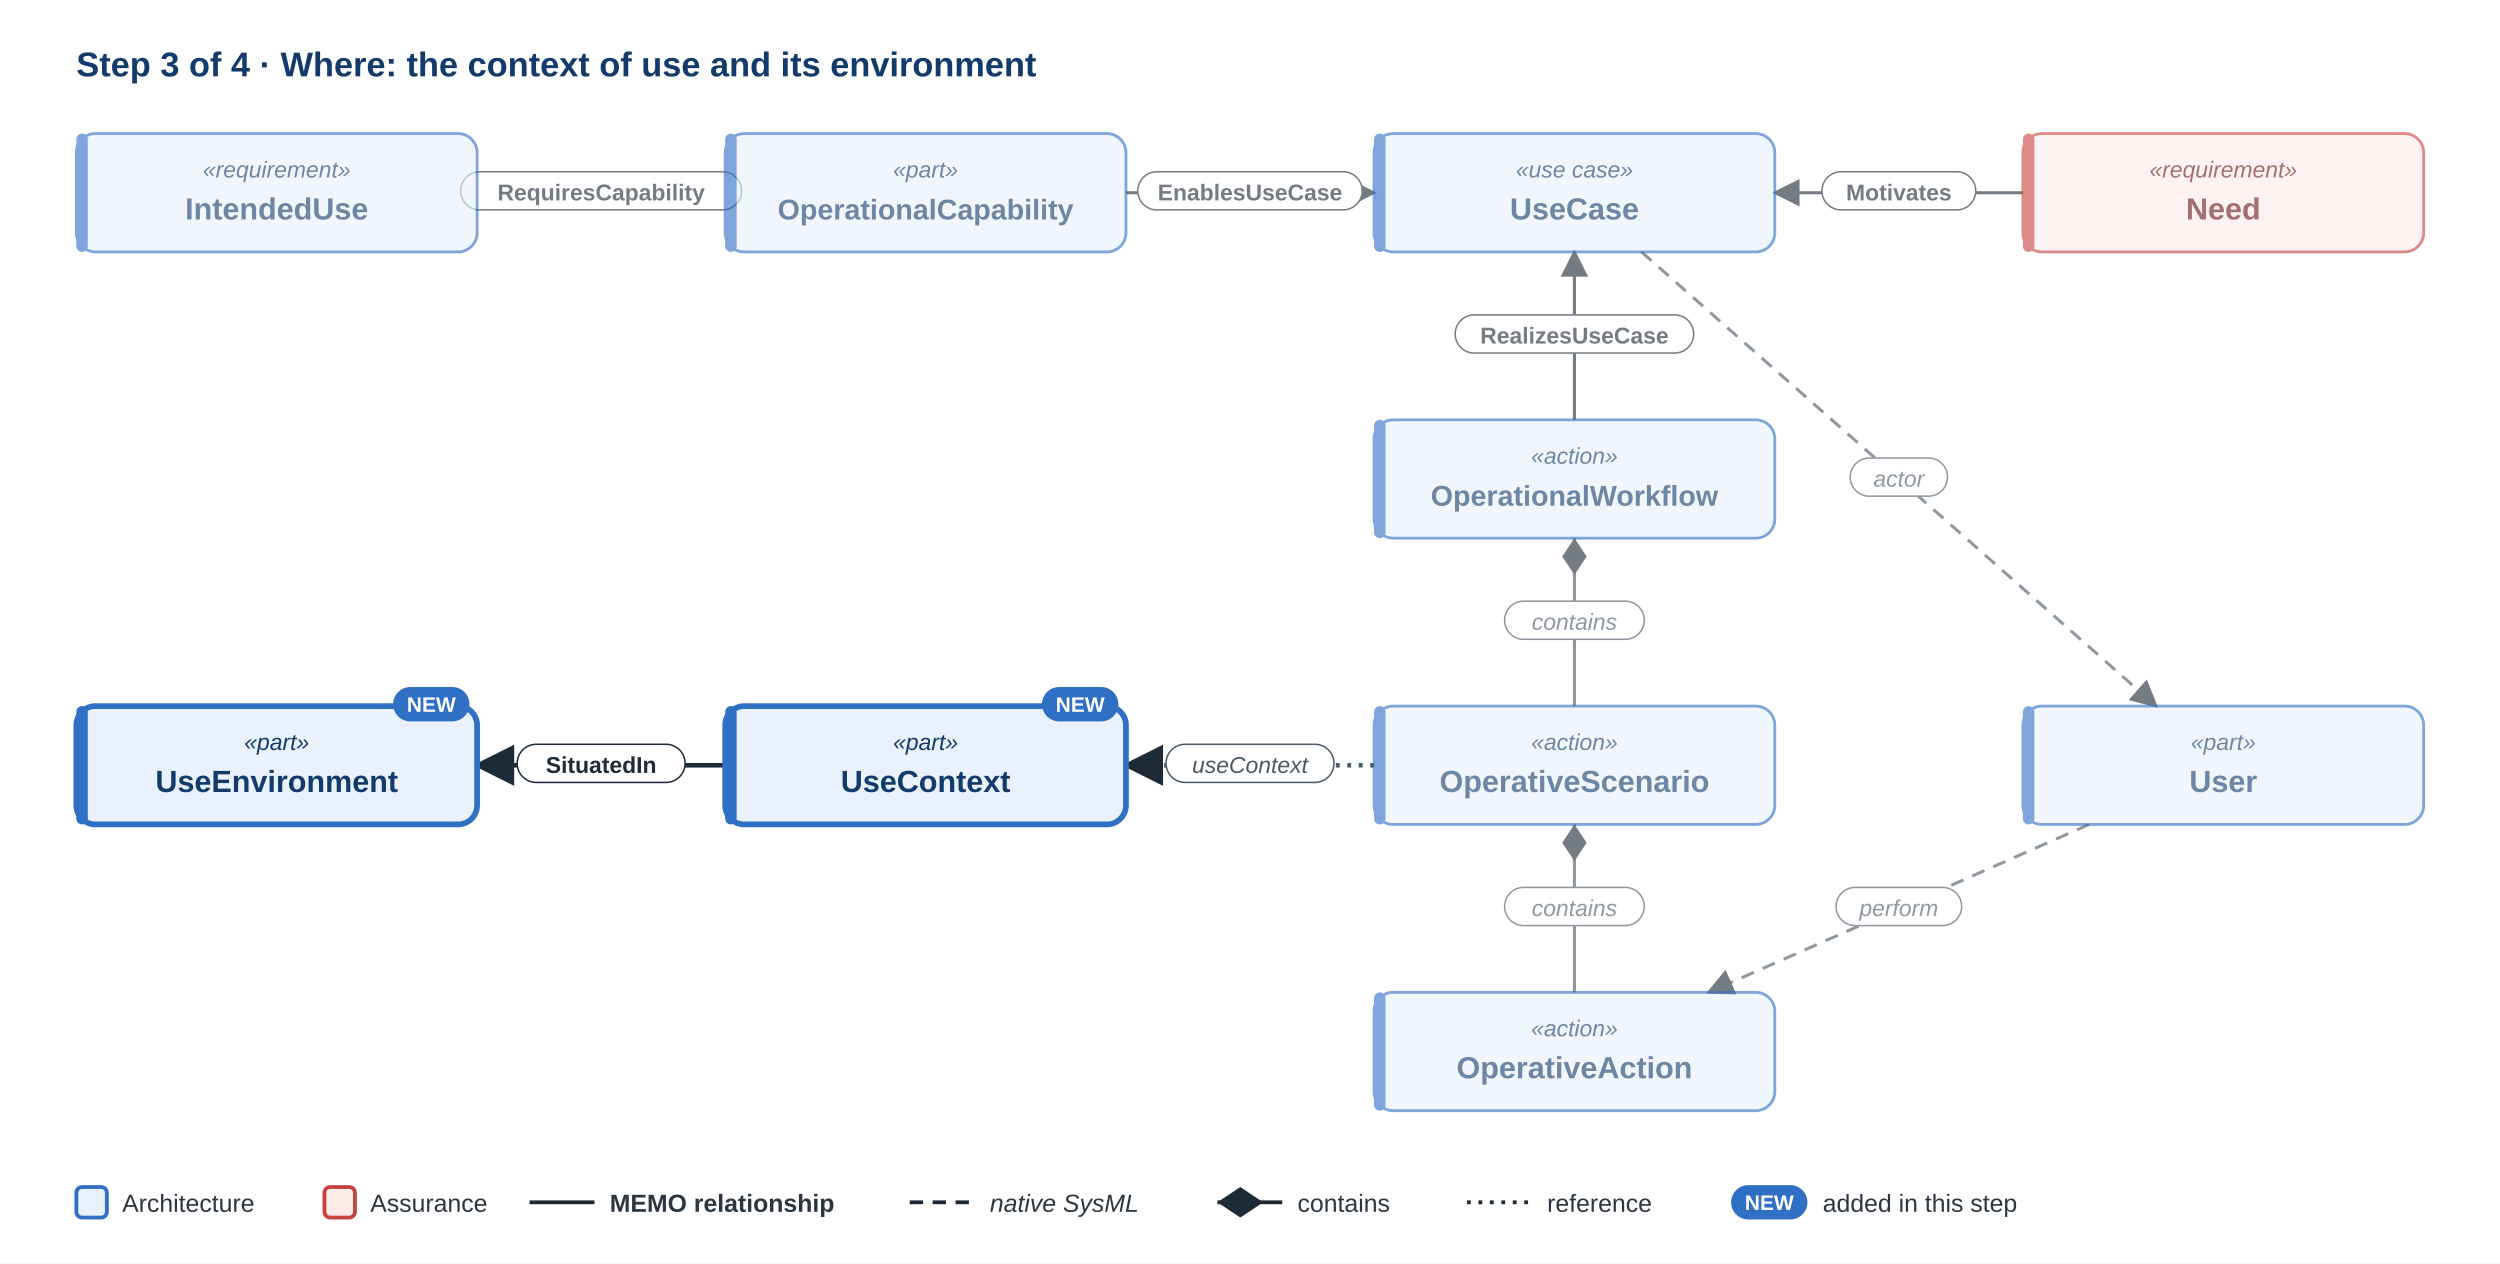
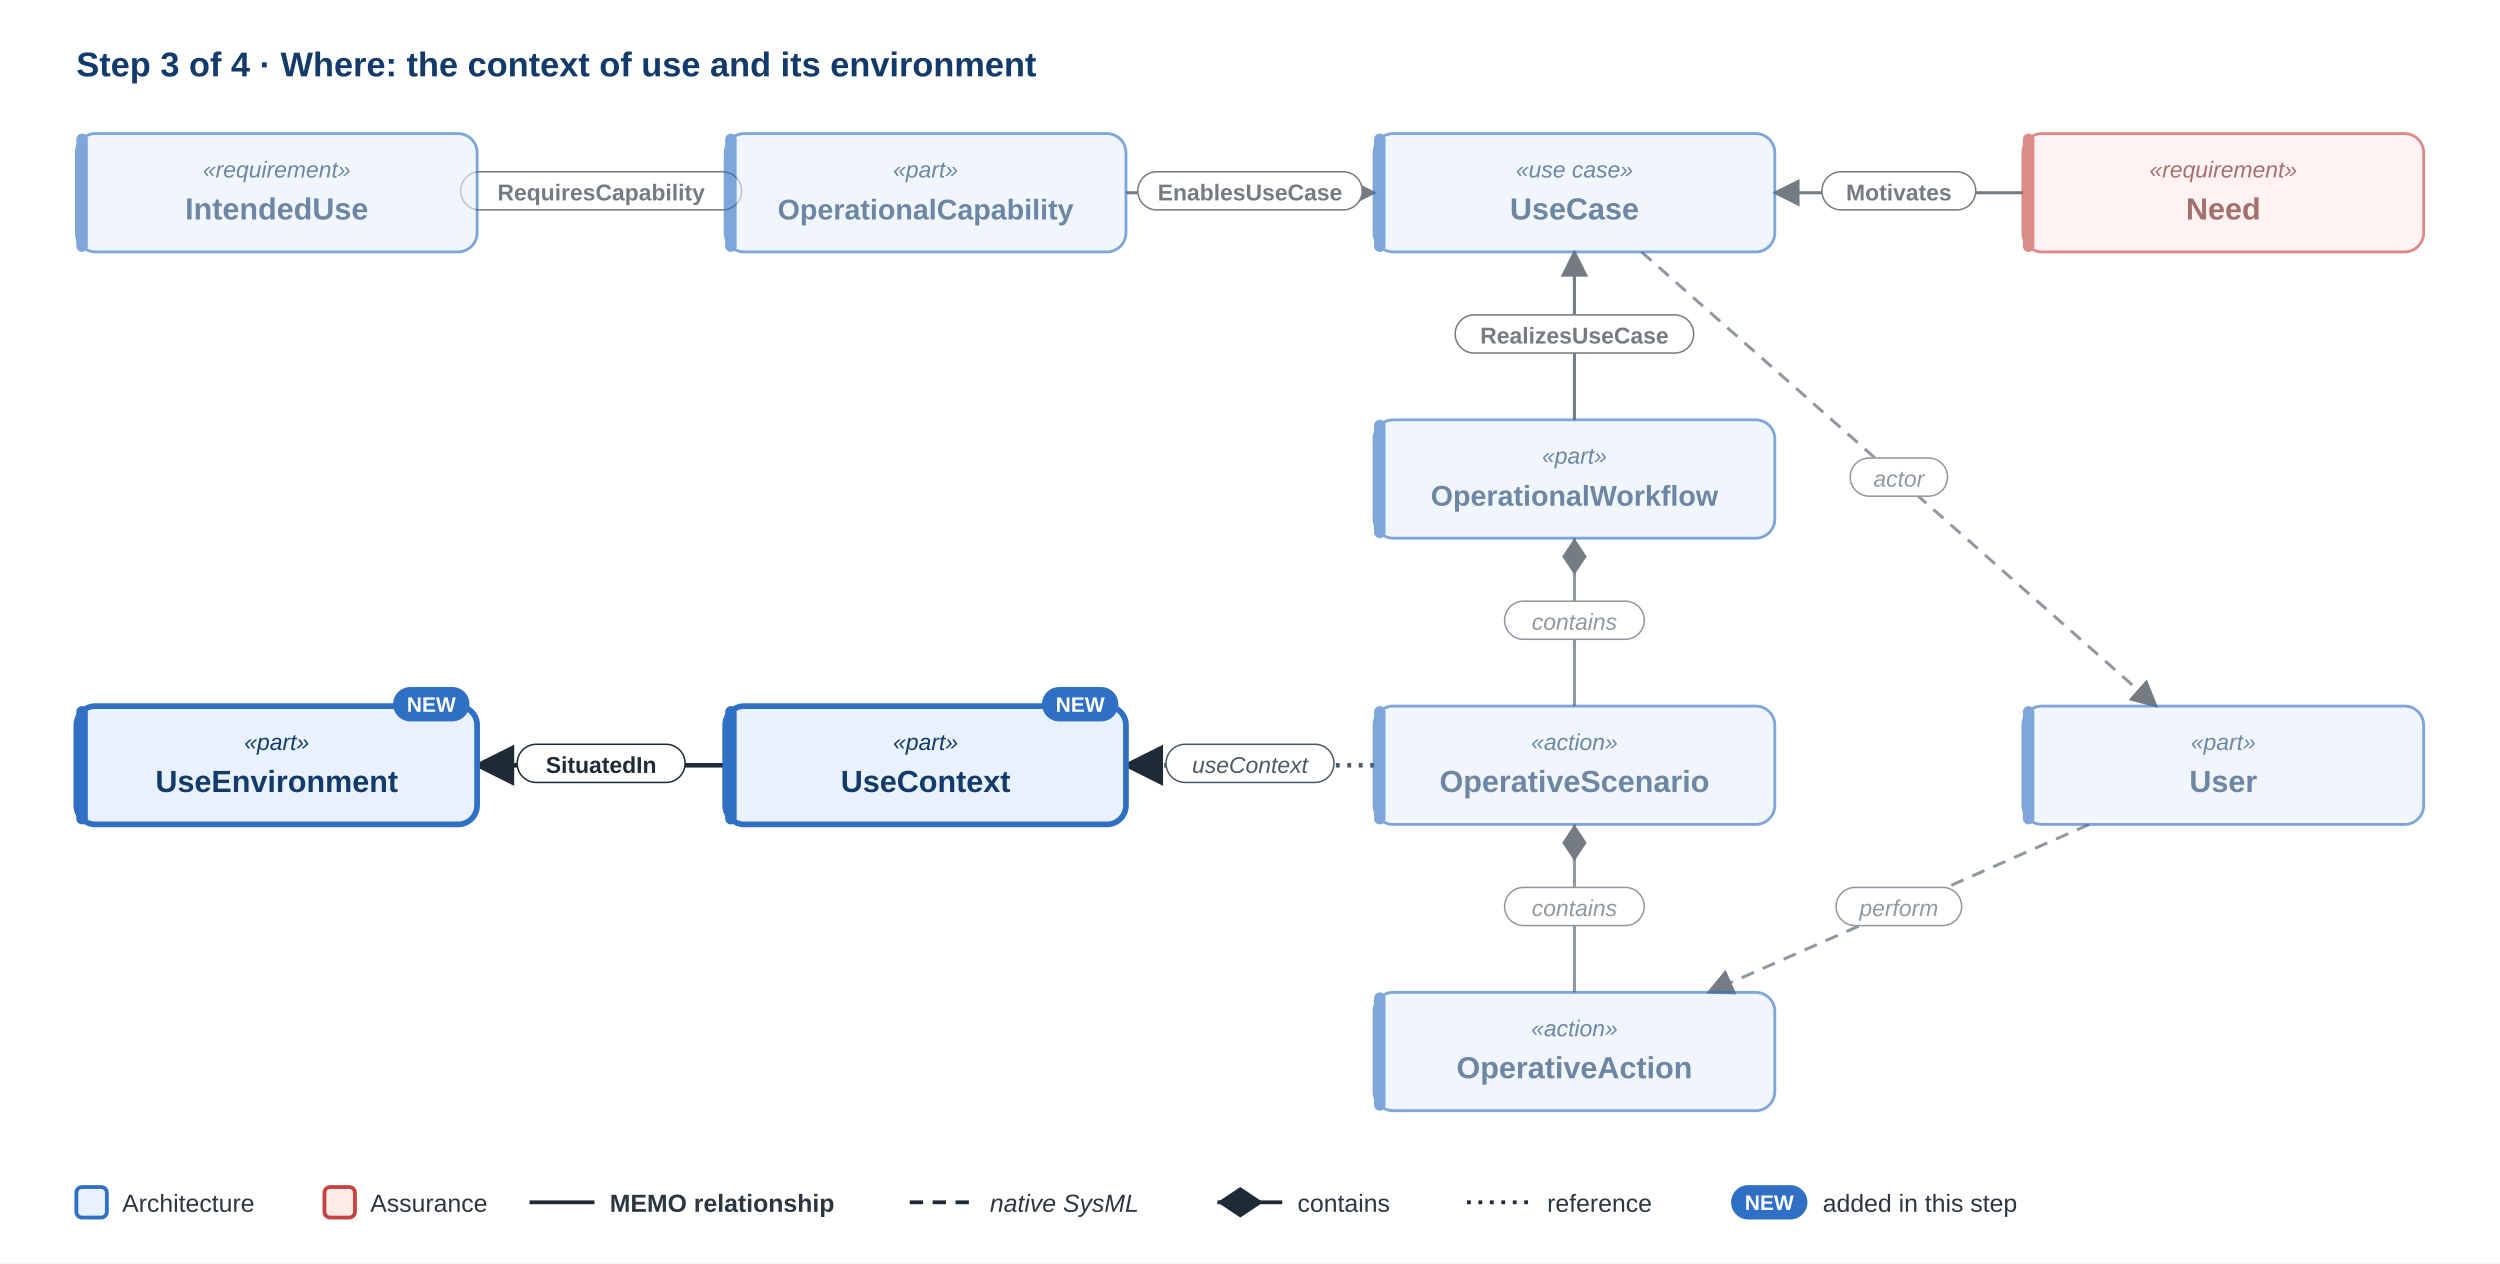
<svg xmlns="http://www.w3.org/2000/svg" viewBox="0 0 1310 662" width="1310" height="662" font-family="Nunito, 'Segoe UI', Arial, sans-serif" role="img" aria-label="Operational layer, step 3: Where: the context of use and its environment">
  <defs>
    <marker id="arrow" viewBox="0 0 10 10" refX="9" refY="5" markerWidth="9" markerHeight="9" orient="auto-start-reverse">
      <path d="M0,0 L10,5 L0,10 z" fill="#1f2a37" />
    </marker>
    <marker id="diamond" viewBox="0 0 14 10" refX="13" refY="5" markerWidth="14" markerHeight="10" orient="auto-start-reverse">
      <path d="M1,5 L7,1 L13,5 L7,9 z" fill="#1f2a37" />
    </marker>
  </defs>
  <rect width="100%" height="100%" fill="#ffffff" />
  <text x="40" y="40" font-size="18" font-weight="800" fill="#123b6b">Step 3 of 4 · Where: the context of use and its environment</text>
  <g opacity="0.62">
    <line x1="825" y1="220" x2="825" y2="132" stroke="#1f2a37" stroke-width="1.6" marker-end="url(#arrow)" />
    <rect x="762.5" y="165" width="125" height="20" rx="10" fill="#ffffff" stroke="#1f2a37" stroke-width="0.8" />
    <text x="825" y="180" text-anchor="middle" font-size="12" font-weight="700" fill="#1f2a37">RealizesUseCase</text>
  </g>
  <g opacity="0.62">
    <line x1="825" y1="282" x2="825" y2="370" stroke="#4b5866" stroke-width="1.6" marker-start="url(#diamond)" />
    <rect x="788.4" y="315" width="73.2" height="20" rx="10" fill="#ffffff" stroke="#4b5866" stroke-width="0.8" />
    <text x="825" y="330" text-anchor="middle" font-size="12" font-style="italic" fill="#4b5866">contains</text>
  </g>
  <g opacity="0.62">
    <line x1="825" y1="432" x2="825" y2="520" stroke="#4b5866" stroke-width="1.6" marker-start="url(#diamond)" />
    <rect x="788.4" y="465" width="73.2" height="20" rx="10" fill="#ffffff" stroke="#4b5866" stroke-width="0.8" />
    <text x="825" y="480" text-anchor="middle" font-size="12" font-style="italic" fill="#4b5866">contains</text>
  </g>
  <g opacity="0.62">
    <line x1="860.133" y1="132" x2="1129.867" y2="370" stroke="#4b5866" stroke-width="1.6" stroke-dasharray="7 5" marker-end="url(#arrow)" />
    <rect x="969.5" y="240" width="51" height="20" rx="10" fill="#ffffff" stroke="#4b5866" stroke-width="0.8" />
    <text x="995" y="255" text-anchor="middle" font-size="12" font-style="italic" fill="#4b5866">actor</text>
  </g>
  <g opacity="0.62">
    <line x1="1094.733" y1="432" x2="895.267" y2="520" stroke="#4b5866" stroke-width="1.6" stroke-dasharray="7 5" marker-end="url(#arrow)" />
    <rect x="962.1" y="465" width="65.8" height="20" rx="10" fill="#ffffff" stroke="#4b5866" stroke-width="0.8" />
    <text x="995" y="480" text-anchor="middle" font-size="12" font-style="italic" fill="#4b5866">perform</text>
  </g>
  <g opacity="0.62">
    <line x1="1060" y1="101" x2="930" y2="101" stroke="#1f2a37" stroke-width="1.6" marker-end="url(#arrow)" />
    <rect x="954.7" y="90" width="80.6" height="20" rx="10" fill="#ffffff" stroke="#1f2a37" stroke-width="0.8" />
    <text x="995" y="105" text-anchor="middle" font-size="12" font-weight="700" fill="#1f2a37">Motivates</text>
  </g>
  <g opacity="0.62">
    <line x1="250" y1="101" x2="380" y2="101" stroke="#1f2a37" stroke-width="1.6" marker-end="url(#arrow)" />
    <rect x="241.4" y="90" width="147.2" height="20" rx="10" fill="#ffffff" stroke="#1f2a37" stroke-width="0.8" />
    <text x="315" y="105" text-anchor="middle" font-size="12" font-weight="700" fill="#1f2a37">RequiresCapability</text>
  </g>
  <g opacity="0.62">
    <line x1="590" y1="101" x2="720" y2="101" stroke="#1f2a37" stroke-width="1.6" marker-end="url(#arrow)" />
    <rect x="596.2" y="90" width="117.6" height="20" rx="10" fill="#ffffff" stroke="#1f2a37" stroke-width="0.8" />
    <text x="655" y="105" text-anchor="middle" font-size="12" font-weight="700" fill="#1f2a37">EnablesUseCase</text>
  </g>
  <g opacity="1">
    <line x1="720" y1="401" x2="590" y2="401" stroke="#4b5866" stroke-width="2.4" stroke-dasharray="2 4" marker-end="url(#arrow)" />
    <rect x="611" y="390" width="88" height="20" rx="10" fill="#ffffff" stroke="#4b5866" stroke-width="0.8" />
    <text x="655" y="405" text-anchor="middle" font-size="12" font-style="italic" fill="#4b5866">useContext</text>
  </g>
  <g opacity="1">
    <line x1="380" y1="401" x2="250" y2="401" stroke="#1f2a37" stroke-width="2.4" marker-end="url(#arrow)" />
    <rect x="271" y="390" width="88" height="20" rx="10" fill="#ffffff" stroke="#1f2a37" stroke-width="0.8" />
    <text x="315" y="405" text-anchor="middle" font-size="12" font-weight="700" fill="#1f2a37">SituatedIn</text>
  </g>
  <g opacity="0.62">
    <rect x="720" y="70" width="210" height="62" rx="10" fill="#e8f1fc" stroke="#2f6fc4" stroke-width="1.5" />
    <rect x="720" y="70" width="6" height="62" rx="3" fill="#2f6fc4" />
    <text x="825" y="93" text-anchor="middle" font-size="12" fill="#123b6b" font-style="italic">«use case»</text>
    <text x="825" y="115" text-anchor="middle" font-size="16" font-weight="700" fill="#123b6b">UseCase</text>
  </g>
  <g opacity="0.62">
    <rect x="720" y="220" width="210" height="62" rx="10" fill="#e8f1fc" stroke="#2f6fc4" stroke-width="1.5" />
    <rect x="720" y="220" width="6" height="62" rx="3" fill="#2f6fc4" />
-     <text x="825" y="243" text-anchor="middle" font-size="12" fill="#123b6b" font-style="italic">«action»</text>
+     <text x="825" y="243" text-anchor="middle" font-size="12" fill="#123b6b" font-style="italic">«part»</text>
    <text x="825" y="265" text-anchor="middle" font-size="15" font-weight="700" fill="#123b6b">OperationalWorkflow</text>
  </g>
  <g opacity="0.62">
    <rect x="720" y="370" width="210" height="62" rx="10" fill="#e8f1fc" stroke="#2f6fc4" stroke-width="1.5" />
    <rect x="720" y="370" width="6" height="62" rx="3" fill="#2f6fc4" />
    <text x="825" y="393" text-anchor="middle" font-size="12" fill="#123b6b" font-style="italic">«action»</text>
    <text x="825" y="415" text-anchor="middle" font-size="16" font-weight="700" fill="#123b6b">OperativeScenario</text>
  </g>
  <g opacity="0.62">
    <rect x="720" y="520" width="210" height="62" rx="10" fill="#e8f1fc" stroke="#2f6fc4" stroke-width="1.5" />
    <rect x="720" y="520" width="6" height="62" rx="3" fill="#2f6fc4" />
    <text x="825" y="543" text-anchor="middle" font-size="12" fill="#123b6b" font-style="italic">«action»</text>
    <text x="825" y="565" text-anchor="middle" font-size="16" font-weight="700" fill="#123b6b">OperativeAction</text>
  </g>
  <g opacity="0.62">
    <rect x="1060" y="370" width="210" height="62" rx="10" fill="#e8f1fc" stroke="#2f6fc4" stroke-width="1.5" />
    <rect x="1060" y="370" width="6" height="62" rx="3" fill="#2f6fc4" />
    <text x="1165" y="393" text-anchor="middle" font-size="12" fill="#123b6b" font-style="italic">«part»</text>
    <text x="1165" y="415" text-anchor="middle" font-size="16" font-weight="700" fill="#123b6b">User</text>
  </g>
  <g opacity="0.62">
    <rect x="1060" y="70" width="210" height="62" rx="10" fill="#fdebea" stroke="#c7433f" stroke-width="1.5" />
    <rect x="1060" y="70" width="6" height="62" rx="3" fill="#c7433f" />
    <text x="1165" y="93" text-anchor="middle" font-size="12" fill="#6b1916" font-style="italic">«requirement»</text>
    <text x="1165" y="115" text-anchor="middle" font-size="16" font-weight="700" fill="#6b1916">Need</text>
  </g>
  <g opacity="0.62">
    <rect x="40" y="70" width="210" height="62" rx="10" fill="#e8f1fc" stroke="#2f6fc4" stroke-width="1.5" />
    <rect x="40" y="70" width="6" height="62" rx="3" fill="#2f6fc4" />
    <text x="145" y="93" text-anchor="middle" font-size="12" fill="#123b6b" font-style="italic">«requirement»</text>
    <text x="145" y="115" text-anchor="middle" font-size="16" font-weight="700" fill="#123b6b">IntendedUse</text>
  </g>
  <g opacity="0.62">
    <rect x="380" y="70" width="210" height="62" rx="10" fill="#e8f1fc" stroke="#2f6fc4" stroke-width="1.5" />
    <rect x="380" y="70" width="6" height="62" rx="3" fill="#2f6fc4" />
    <text x="485" y="93" text-anchor="middle" font-size="12" fill="#123b6b" font-style="italic">«part»</text>
    <text x="485" y="115" text-anchor="middle" font-size="15" font-weight="700" fill="#123b6b">OperationalCapability</text>
  </g>
  <g opacity="1">
    <rect x="380" y="370" width="210" height="62" rx="10" fill="#e8f1fc" stroke="#2f6fc4" stroke-width="3" />
    <rect x="380" y="370" width="6" height="62" rx="3" fill="#2f6fc4" />
    <text x="485" y="393" text-anchor="middle" font-size="12" fill="#123b6b" font-style="italic">«part»</text>
    <text x="485" y="415" text-anchor="middle" font-size="16" font-weight="700" fill="#123b6b">UseContext</text>
    <rect x="546" y="360" width="40" height="18" rx="9" fill="#2f6fc4" />
    <text x="566" y="373" text-anchor="middle" font-size="11" font-weight="700" fill="#ffffff">NEW</text>
  </g>
  <g opacity="1">
    <rect x="40" y="370" width="210" height="62" rx="10" fill="#e8f1fc" stroke="#2f6fc4" stroke-width="3" />
    <rect x="40" y="370" width="6" height="62" rx="3" fill="#2f6fc4" />
    <text x="145" y="393" text-anchor="middle" font-size="12" fill="#123b6b" font-style="italic">«part»</text>
    <text x="145" y="415" text-anchor="middle" font-size="16" font-weight="700" fill="#123b6b">UseEnvironment</text>
    <rect x="206" y="360" width="40" height="18" rx="9" fill="#2f6fc4" />
    <text x="226" y="373" text-anchor="middle" font-size="11" font-weight="700" fill="#ffffff">NEW</text>
  </g>
  <rect x="40" y="622" width="16" height="16" rx="3" fill="#e8f1fc" stroke="#2f6fc4" stroke-width="2" />
  <text x="64" y="635" font-size="13" fill="#2c3640">Architecture</text>
  <rect x="170" y="622" width="16" height="16" rx="3" fill="#fdebea" stroke="#c7433f" stroke-width="2" />
  <text x="194" y="635" font-size="13" fill="#2c3640">Assurance</text>
  <line x1="277.5" y1="630" x2="311.5" y2="630" stroke="#1f2a37" stroke-width="2" />
  <text x="319.5" y="635" font-size="13" fill="#2c3640">
    <tspan font-weight="700">MEMO relationship</tspan>
  </text>
  <line x1="476.7" y1="630" x2="510.7" y2="630" stroke="#1f2a37" stroke-width="2" stroke-dasharray="7 5" />
  <text x="518.7" y="635" font-size="13" fill="#2c3640">
    <tspan font-style="italic">native SysML</tspan>
  </text>
  <line x1="637.9" y1="630" x2="671.9" y2="630" stroke="#1f2a37" stroke-width="2" marker-start="url(#diamond)" />
  <text x="679.9" y="635" font-size="13" fill="#2c3640">contains</text>
  <line x1="768.7" y1="630" x2="802.7" y2="630" stroke="#1f2a37" stroke-width="2" stroke-dasharray="2 4" />
  <text x="810.7" y="635" font-size="13" fill="#2c3640">reference</text>
  <rect x="907.1" y="621" width="40" height="18" rx="9" fill="#2f6fc4" />
  <text x="927.1" y="634" text-anchor="middle" font-size="11" font-weight="700" fill="#ffffff">NEW</text>
  <text x="955.1" y="635" font-size="13" fill="#2c3640">added in this step</text>
</svg>
